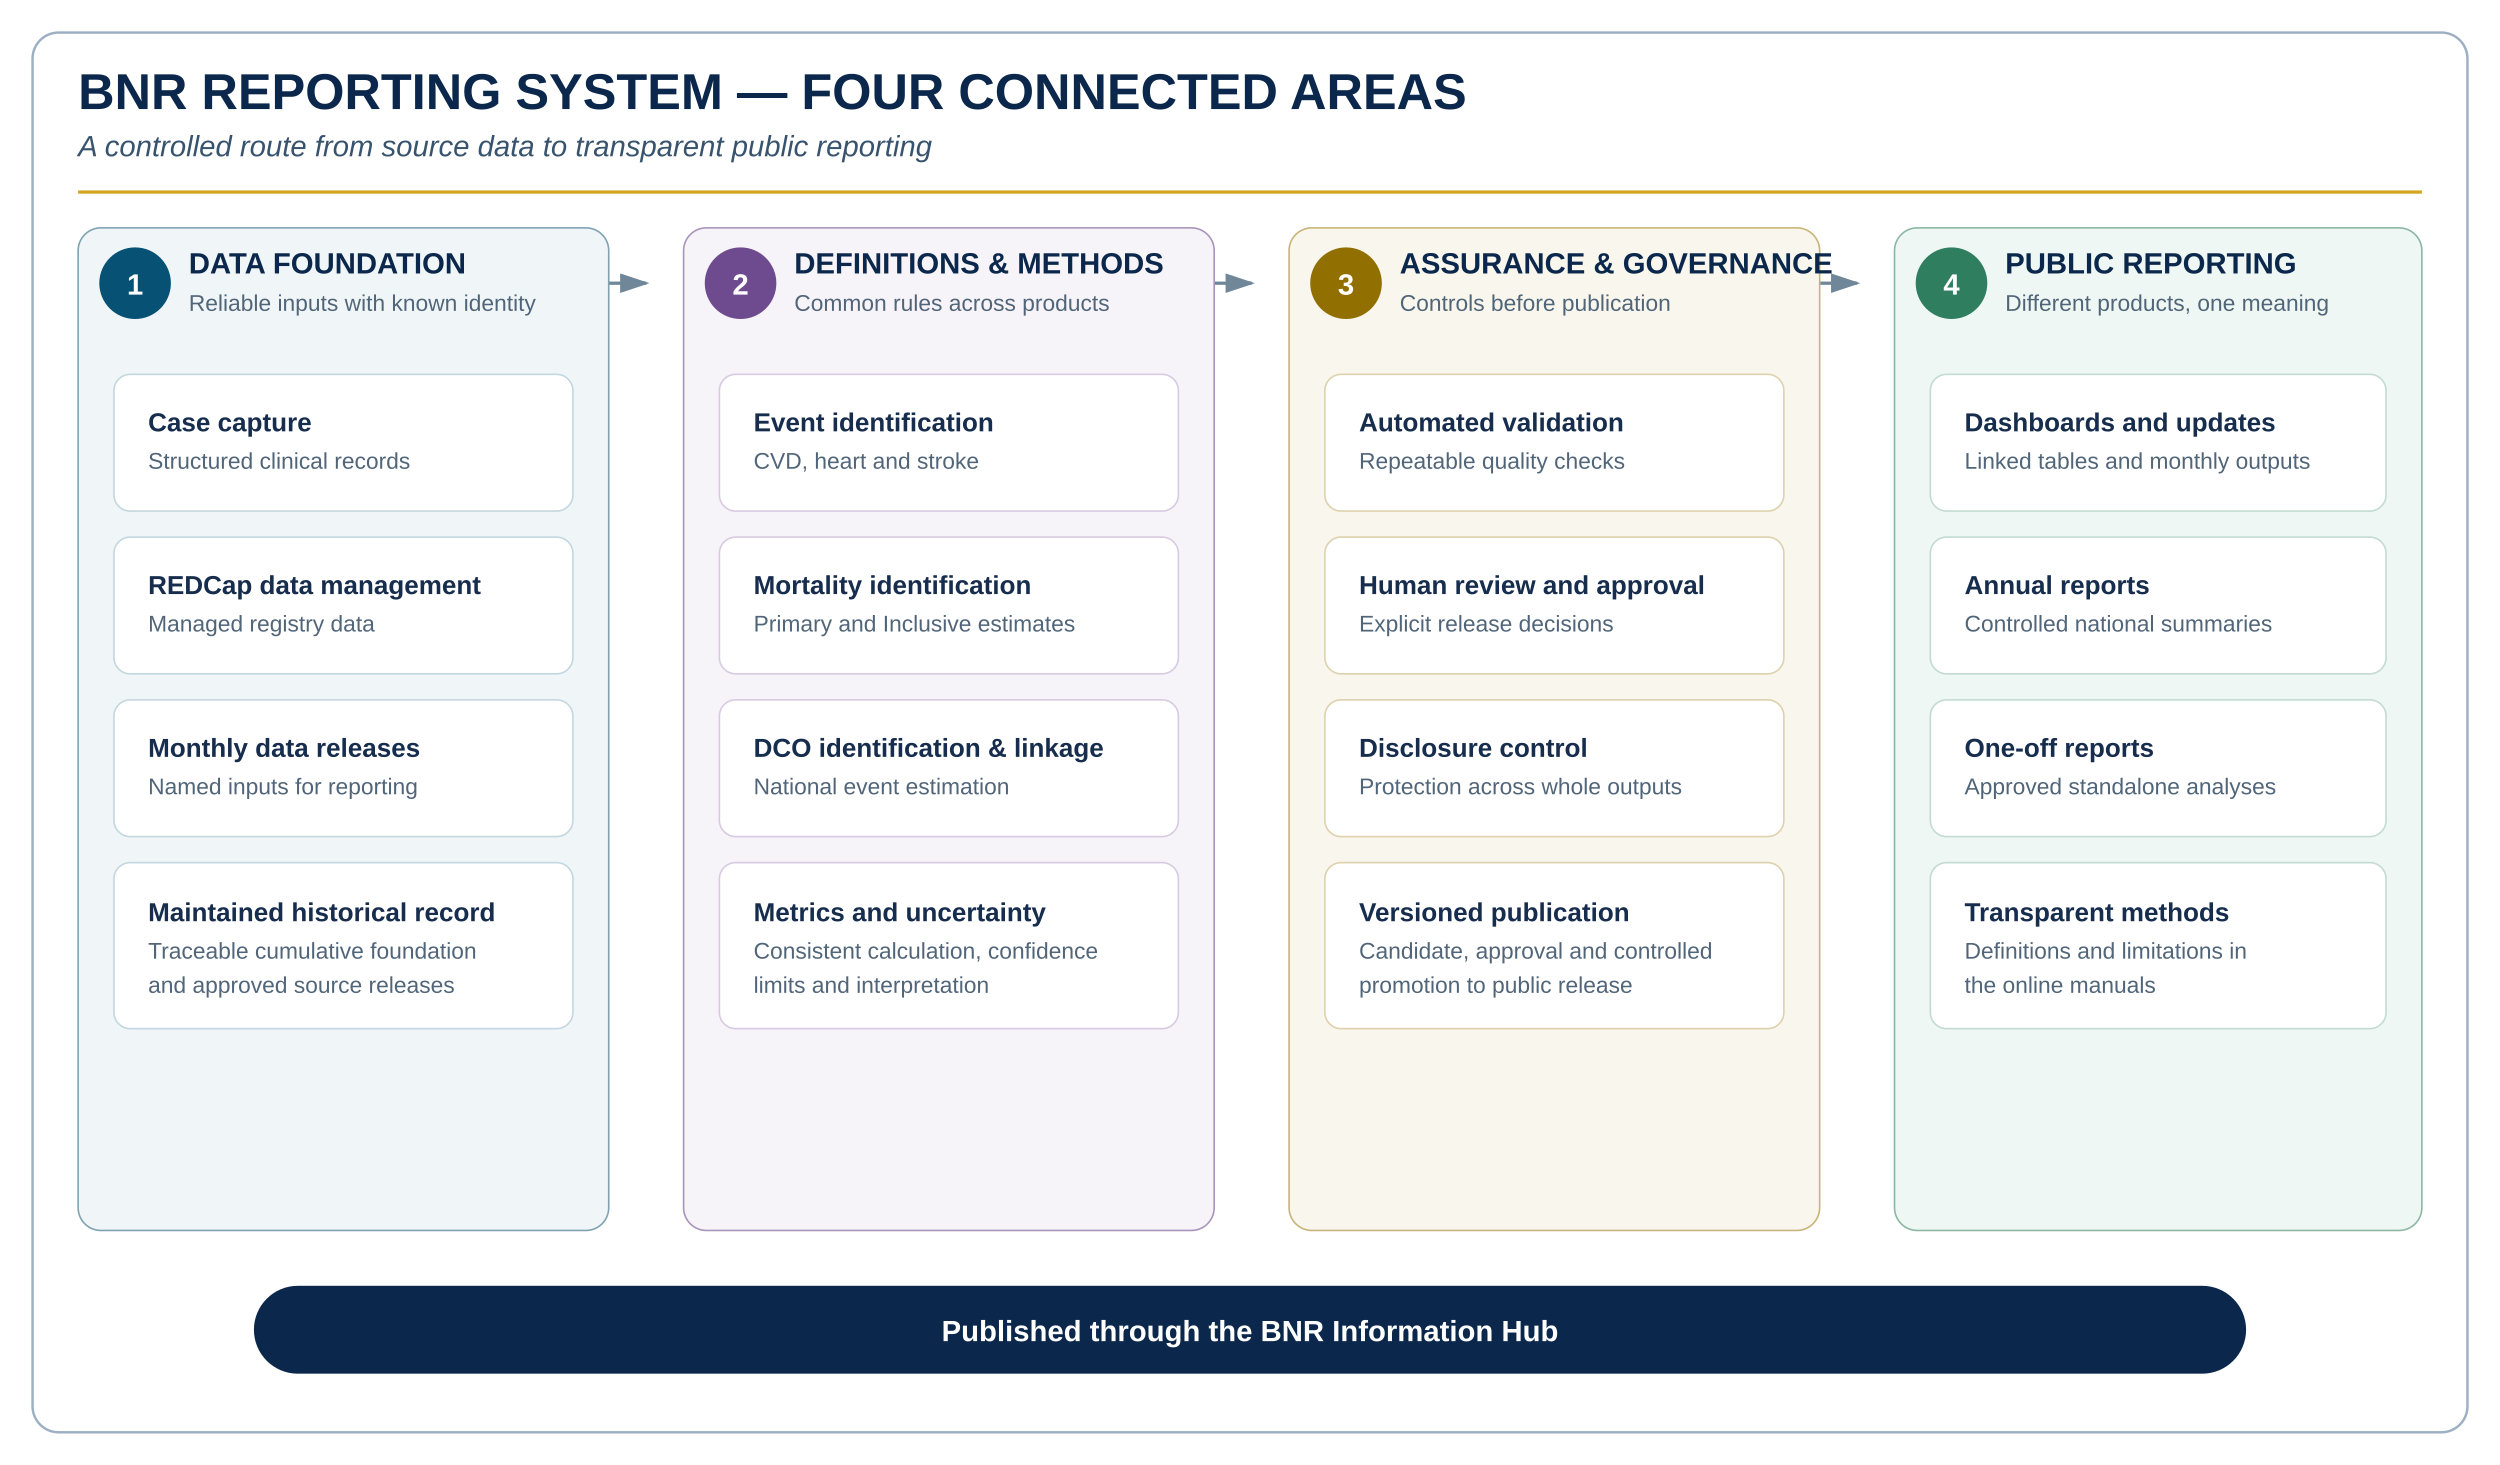
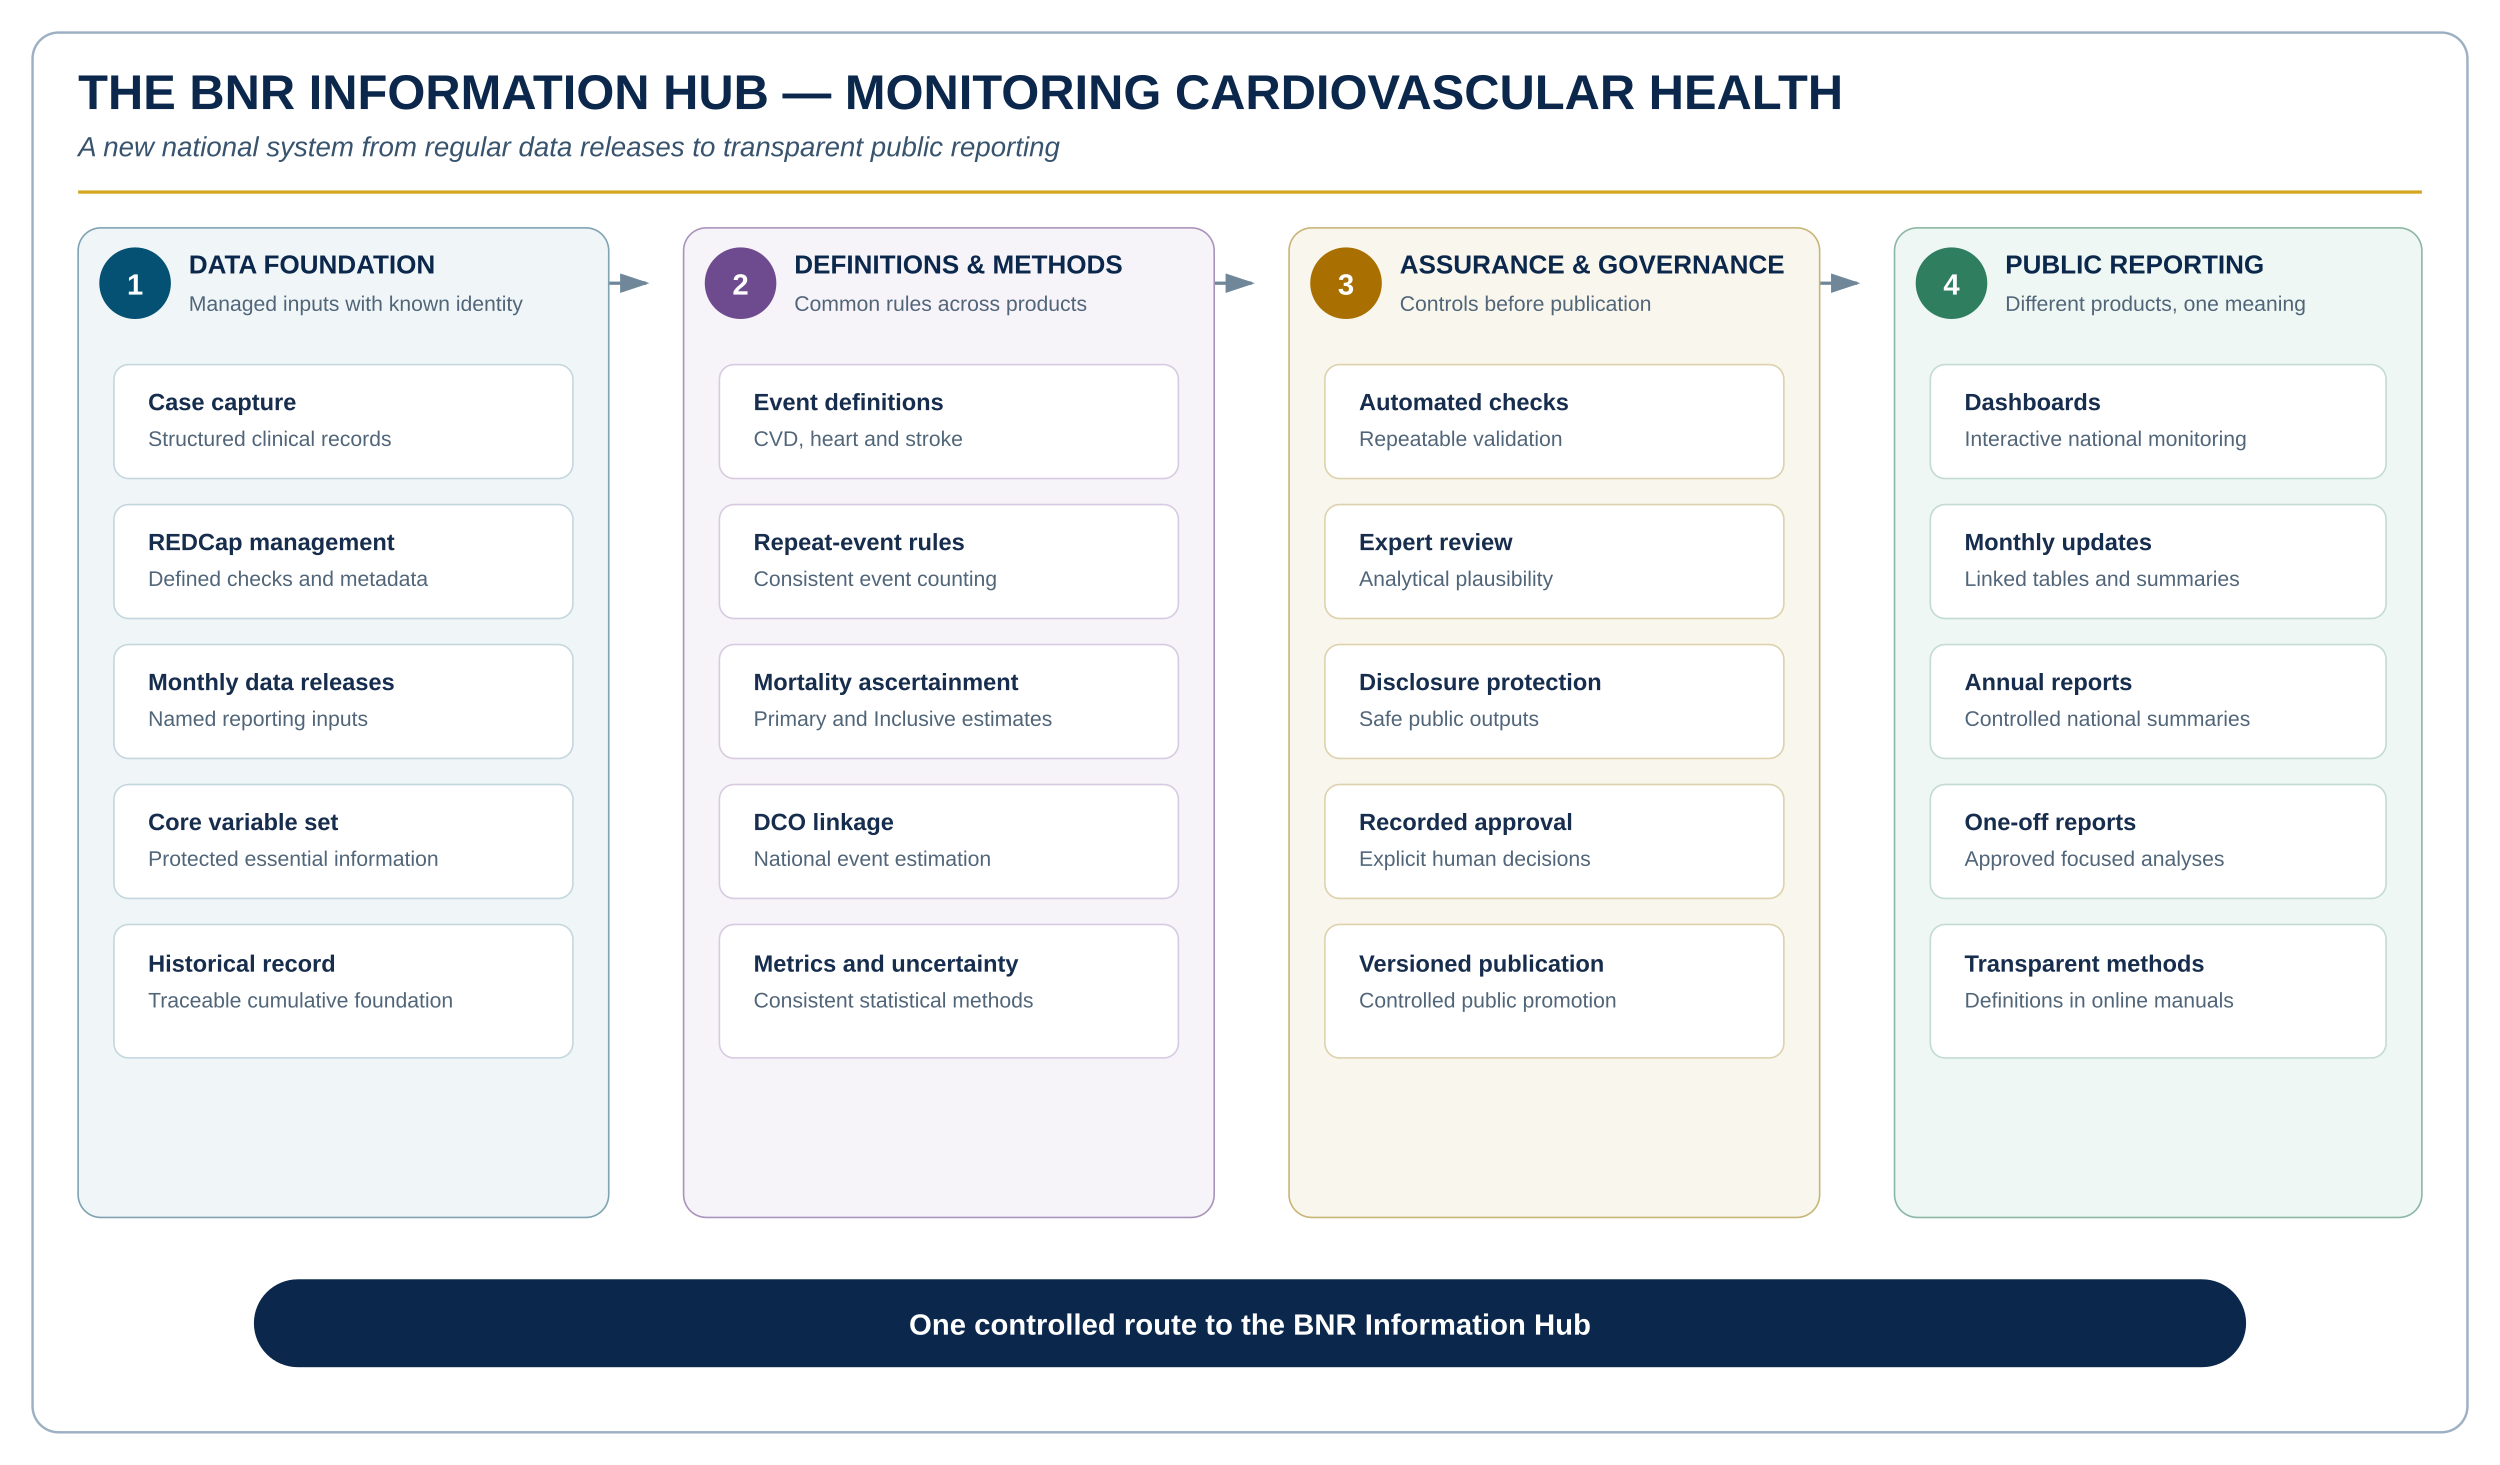
<svg xmlns="http://www.w3.org/2000/svg" width="1536" height="900" viewBox="0 0 1536 900">
  <defs>
    <marker id="arrow" markerWidth="10" markerHeight="10" refX="8" refY="3" orient="auto">
      <path d="M0,0 L0,6 L9,3 z" fill="#6f8799" />
    </marker>
  </defs>
  <rect width="1536" height="900" fill="#ffffff" />
  <rect x="20" y="20" width="1496" height="860" rx="16" fill="#ffffff" stroke="#9db0c3" stroke-width="1.5" />
-   <style>.title{font:700 31px 'Montserrat',Arial,sans-serif;fill:#0b284c}.subtitle{font:italic 18px 'Montserrat',Arial,sans-serif;fill:#38536d}.num{font:700 18px 'Montserrat',Arial,sans-serif;fill:#fff}.head{font:700 18px 'Montserrat',Arial,sans-serif;fill:#0b284c}.box{font:700 16px 'Montserrat',Arial,sans-serif;fill:#172d4d}.small{font:14px 'Montserrat',Arial,sans-serif;fill:#516579}</style>
-   <text x="48" y="67" class="title">BNR REPORTING SYSTEM — FOUR CONNECTED AREAS</text>
-   <text x="48" y="96" class="subtitle">A controlled route from source data to transparent public reporting</text>
+   <style>
+     .title{font:700 30px 'Montserrat',Arial,sans-serif;fill:#0b284c}.subtitle{font:italic 17px 'Montserrat',Arial,sans-serif;fill:#38536d}
+     .num{font:700 18px 'Montserrat',Arial,sans-serif;fill:#fff}.head{font:700 16px 'Montserrat',Arial,sans-serif;fill:#0b284c}
+     .box{font:700 14.5px 'Montserrat',Arial,sans-serif;fill:#172d4d}.small{font:13px 'Montserrat',Arial,sans-serif;fill:#516579}
+   </style>
+   <text x="48" y="67" class="title">THE BNR INFORMATION HUB — MONITORING CARDIOVASCULAR HEALTH</text>
+   <text x="48" y="96" class="subtitle">A new national system from regular data releases to transparent public reporting</text>
  <line x1="48" y1="118" x2="1488" y2="118" stroke="#d5a520" stroke-width="2" />
  <g stroke="#6f8799" stroke-width="2" marker-end="url(#arrow)">
    <line x1="374" y1="174" x2="397" y2="174" />
    <line x1="746" y1="174" x2="769" y2="174" />
    <line x1="1118" y1="174" x2="1141" y2="174" />
  </g>
  <g>
-     <rect x="48" y="140" width="326" height="616" rx="14" fill="#f0f6f8" stroke="#7fa3b2" />
-     <circle cx="83" cy="174" r="22" fill="#075174" />
+     <rect x="48" y="140" width="326" height="608" rx="14" fill="#f0f6f8" stroke="#7fa3b2" />
+     <circle cx="83" cy="174" r="22" fill="#045174" />
    <text x="83" y="181" text-anchor="middle" class="num">1</text>
    <text x="116" y="168" class="head">DATA FOUNDATION</text>
-     <text x="116" y="191" class="small">Reliable inputs with known identity</text>
-     <rect x="70" y="230" width="282" height="84" rx="10" fill="#fff" stroke="#c4d7df" />
-     <text x="91" y="265" class="box">Case capture</text>
-     <text x="91" y="288" class="small">Structured clinical records</text>
-     <rect x="70" y="330" width="282" height="84" rx="10" fill="#fff" stroke="#c4d7df" />
-     <text x="91" y="365" class="box">REDCap data management</text>
-     <text x="91" y="388" class="small">Managed registry data</text>
-     <rect x="70" y="430" width="282" height="84" rx="10" fill="#fff" stroke="#c4d7df" />
-     <text x="91" y="465" class="box">Monthly data releases</text>
-     <text x="91" y="488" class="small">Named inputs for reporting</text>
-     <rect x="70" y="530" width="282" height="102" rx="10" fill="#fff" stroke="#c4d7df" />
-     <text x="91" y="566" class="box">Maintained historical record</text>
-     <text x="91" y="589" class="small">Traceable cumulative foundation</text>
-     <text x="91" y="610" class="small">and approved source releases</text>
+     <text x="116" y="191" class="small">Managed inputs with known identity</text>
+     <rect x="70" y="224" width="282" height="70" rx="9" fill="#fff" stroke="#c4d7df" />
+     <text x="91" y="252" class="box">Case capture</text>
+     <text x="91" y="274" class="small">Structured clinical records</text>
+     <rect x="70" y="310" width="282" height="70" rx="9" fill="#fff" stroke="#c4d7df" />
+     <text x="91" y="338" class="box">REDCap management</text>
+     <text x="91" y="360" class="small">Defined checks and metadata</text>
+     <rect x="70" y="396" width="282" height="70" rx="9" fill="#fff" stroke="#c4d7df" />
+     <text x="91" y="424" class="box">Monthly data releases</text>
+     <text x="91" y="446" class="small">Named reporting inputs</text>
+     <rect x="70" y="482" width="282" height="70" rx="9" fill="#fff" stroke="#c4d7df" />
+     <text x="91" y="510" class="box">Core variable set</text>
+     <text x="91" y="532" class="small">Protected essential information</text>
+     <rect x="70" y="568" width="282" height="82" rx="9" fill="#fff" stroke="#c4d7df" />
+     <text x="91" y="597" class="box">Historical record</text>
+     <text x="91" y="619" class="small">Traceable cumulative foundation</text>
  </g>
  <g>
-     <rect x="420" y="140" width="326" height="616" rx="14" fill="#f6f3f9" stroke="#aa94bb" />
+     <rect x="420" y="140" width="326" height="608" rx="14" fill="#f6f3f9" stroke="#aa94bb" />
    <circle cx="455" cy="174" r="22" fill="#6e4b8f" />
    <text x="455" y="181" text-anchor="middle" class="num">2</text>
    <text x="488" y="168" class="head">DEFINITIONS &amp; METHODS</text>
    <text x="488" y="191" class="small">Common rules across products</text>
-     <rect x="442" y="230" width="282" height="84" rx="10" fill="#fff" stroke="#d8cbe1" />
-     <text x="463" y="265" class="box">Event identification</text>
-     <text x="463" y="288" class="small">CVD, heart and stroke</text>
-     <rect x="442" y="330" width="282" height="84" rx="10" fill="#fff" stroke="#d8cbe1" />
-     <text x="463" y="365" class="box">Mortality identification</text>
-     <text x="463" y="388" class="small">Primary and Inclusive estimates</text>
-     <rect x="442" y="430" width="282" height="84" rx="10" fill="#fff" stroke="#d8cbe1" />
-     <text x="463" y="465" class="box">DCO identification &amp; linkage</text>
-     <text x="463" y="488" class="small">National event estimation</text>
-     <rect x="442" y="530" width="282" height="102" rx="10" fill="#fff" stroke="#d8cbe1" />
-     <text x="463" y="566" class="box">Metrics and uncertainty</text>
-     <text x="463" y="589" class="small">Consistent calculation, confidence</text>
-     <text x="463" y="610" class="small">limits and interpretation</text>
+     <rect x="442" y="224" width="282" height="70" rx="9" fill="#fff" stroke="#d8cbe1" />
+     <text x="463" y="252" class="box">Event definitions</text>
+     <text x="463" y="274" class="small">CVD, heart and stroke</text>
+     <rect x="442" y="310" width="282" height="70" rx="9" fill="#fff" stroke="#d8cbe1" />
+     <text x="463" y="338" class="box">Repeat-event rules</text>
+     <text x="463" y="360" class="small">Consistent event counting</text>
+     <rect x="442" y="396" width="282" height="70" rx="9" fill="#fff" stroke="#d8cbe1" />
+     <text x="463" y="424" class="box">Mortality ascertainment</text>
+     <text x="463" y="446" class="small">Primary and Inclusive estimates</text>
+     <rect x="442" y="482" width="282" height="70" rx="9" fill="#fff" stroke="#d8cbe1" />
+     <text x="463" y="510" class="box">DCO linkage</text>
+     <text x="463" y="532" class="small">National event estimation</text>
+     <rect x="442" y="568" width="282" height="82" rx="9" fill="#fff" stroke="#d8cbe1" />
+     <text x="463" y="597" class="box">Metrics and uncertainty</text>
+     <text x="463" y="619" class="small">Consistent statistical methods</text>
  </g>
  <g>
-     <rect x="792" y="140" width="326" height="616" rx="14" fill="#f8f6ed" stroke="#c8b578" />
-     <circle cx="827" cy="174" r="22" fill="#916f00" />
+     <rect x="792" y="140" width="326" height="608" rx="14" fill="#f8f6ed" stroke="#c8b578" />
+     <circle cx="827" cy="174" r="22" fill="#a96f00" />
    <text x="827" y="181" text-anchor="middle" class="num">3</text>
    <text x="860" y="168" class="head">ASSURANCE &amp; GOVERNANCE</text>
    <text x="860" y="191" class="small">Controls before publication</text>
-     <rect x="814" y="230" width="282" height="84" rx="10" fill="#fff" stroke="#ddd2ad" />
-     <text x="835" y="265" class="box">Automated validation</text>
-     <text x="835" y="288" class="small">Repeatable quality checks</text>
-     <rect x="814" y="330" width="282" height="84" rx="10" fill="#fff" stroke="#ddd2ad" />
-     <text x="835" y="365" class="box">Human review and approval</text>
-     <text x="835" y="388" class="small">Explicit release decisions</text>
-     <rect x="814" y="430" width="282" height="84" rx="10" fill="#fff" stroke="#ddd2ad" />
-     <text x="835" y="465" class="box">Disclosure control</text>
-     <text x="835" y="488" class="small">Protection across whole outputs</text>
-     <rect x="814" y="530" width="282" height="102" rx="10" fill="#fff" stroke="#ddd2ad" />
-     <text x="835" y="566" class="box">Versioned publication</text>
-     <text x="835" y="589" class="small">Candidate, approval and controlled</text>
-     <text x="835" y="610" class="small">promotion to public release</text>
+     <rect x="814" y="224" width="282" height="70" rx="9" fill="#fff" stroke="#ddd2ad" />
+     <text x="835" y="252" class="box">Automated checks</text>
+     <text x="835" y="274" class="small">Repeatable validation</text>
+     <rect x="814" y="310" width="282" height="70" rx="9" fill="#fff" stroke="#ddd2ad" />
+     <text x="835" y="338" class="box">Expert review</text>
+     <text x="835" y="360" class="small">Analytical plausibility</text>
+     <rect x="814" y="396" width="282" height="70" rx="9" fill="#fff" stroke="#ddd2ad" />
+     <text x="835" y="424" class="box">Disclosure protection</text>
+     <text x="835" y="446" class="small">Safe public outputs</text>
+     <rect x="814" y="482" width="282" height="70" rx="9" fill="#fff" stroke="#ddd2ad" />
+     <text x="835" y="510" class="box">Recorded approval</text>
+     <text x="835" y="532" class="small">Explicit human decisions</text>
+     <rect x="814" y="568" width="282" height="82" rx="9" fill="#fff" stroke="#ddd2ad" />
+     <text x="835" y="597" class="box">Versioned publication</text>
+     <text x="835" y="619" class="small">Controlled public promotion</text>
  </g>
  <g>
-     <rect x="1164" y="140" width="324" height="616" rx="14" fill="#eef7f3" stroke="#8bb7a4" />
+     <rect x="1164" y="140" width="324" height="608" rx="14" fill="#eef7f3" stroke="#8bb7a4" />
    <circle cx="1199" cy="174" r="22" fill="#2f7e60" />
    <text x="1199" y="181" text-anchor="middle" class="num">4</text>
    <text x="1232" y="168" class="head">PUBLIC REPORTING</text>
    <text x="1232" y="191" class="small">Different products, one meaning</text>
-     <rect x="1186" y="230" width="280" height="84" rx="10" fill="#fff" stroke="#c3dbd1" />
-     <text x="1207" y="265" class="box">Dashboards and updates</text>
-     <text x="1207" y="288" class="small">Linked tables and monthly outputs</text>
-     <rect x="1186" y="330" width="280" height="84" rx="10" fill="#fff" stroke="#c3dbd1" />
-     <text x="1207" y="365" class="box">Annual reports</text>
-     <text x="1207" y="388" class="small">Controlled national summaries</text>
-     <rect x="1186" y="430" width="280" height="84" rx="10" fill="#fff" stroke="#c3dbd1" />
-     <text x="1207" y="465" class="box">One-off reports</text>
-     <text x="1207" y="488" class="small">Approved standalone analyses</text>
-     <rect x="1186" y="530" width="280" height="102" rx="10" fill="#fff" stroke="#c3dbd1" />
-     <text x="1207" y="566" class="box">Transparent methods</text>
-     <text x="1207" y="589" class="small">Definitions and limitations in</text>
-     <text x="1207" y="610" class="small">the online manuals</text>
+     <rect x="1186" y="224" width="280" height="70" rx="9" fill="#fff" stroke="#c3dbd1" />
+     <text x="1207" y="252" class="box">Dashboards</text>
+     <text x="1207" y="274" class="small">Interactive national monitoring</text>
+     <rect x="1186" y="310" width="280" height="70" rx="9" fill="#fff" stroke="#c3dbd1" />
+     <text x="1207" y="338" class="box">Monthly updates</text>
+     <text x="1207" y="360" class="small">Linked tables and summaries</text>
+     <rect x="1186" y="396" width="280" height="70" rx="9" fill="#fff" stroke="#c3dbd1" />
+     <text x="1207" y="424" class="box">Annual reports</text>
+     <text x="1207" y="446" class="small">Controlled national summaries</text>
+     <rect x="1186" y="482" width="280" height="70" rx="9" fill="#fff" stroke="#c3dbd1" />
+     <text x="1207" y="510" class="box">One-off reports</text>
+     <text x="1207" y="532" class="small">Approved focused analyses</text>
+     <rect x="1186" y="568" width="280" height="82" rx="9" fill="#fff" stroke="#c3dbd1" />
+     <text x="1207" y="597" class="box">Transparent methods</text>
+     <text x="1207" y="619" class="small">Definitions in online manuals</text>
  </g>
-   <rect x="156" y="790" width="1224" height="54" rx="27" fill="#0b284c" />
-   <text x="768" y="824" text-anchor="middle" font-family="Montserrat,Arial,sans-serif" font-size="18" font-weight="700" fill="#fff">Published through the BNR Information Hub</text>
+   <rect x="156" y="786" width="1224" height="54" rx="27" fill="#0b284c" />
+   <text x="768" y="820" text-anchor="middle" font-family="Montserrat,Arial,sans-serif" font-size="18" font-weight="700" fill="#fff">One controlled route to the BNR Information Hub</text>
</svg>
